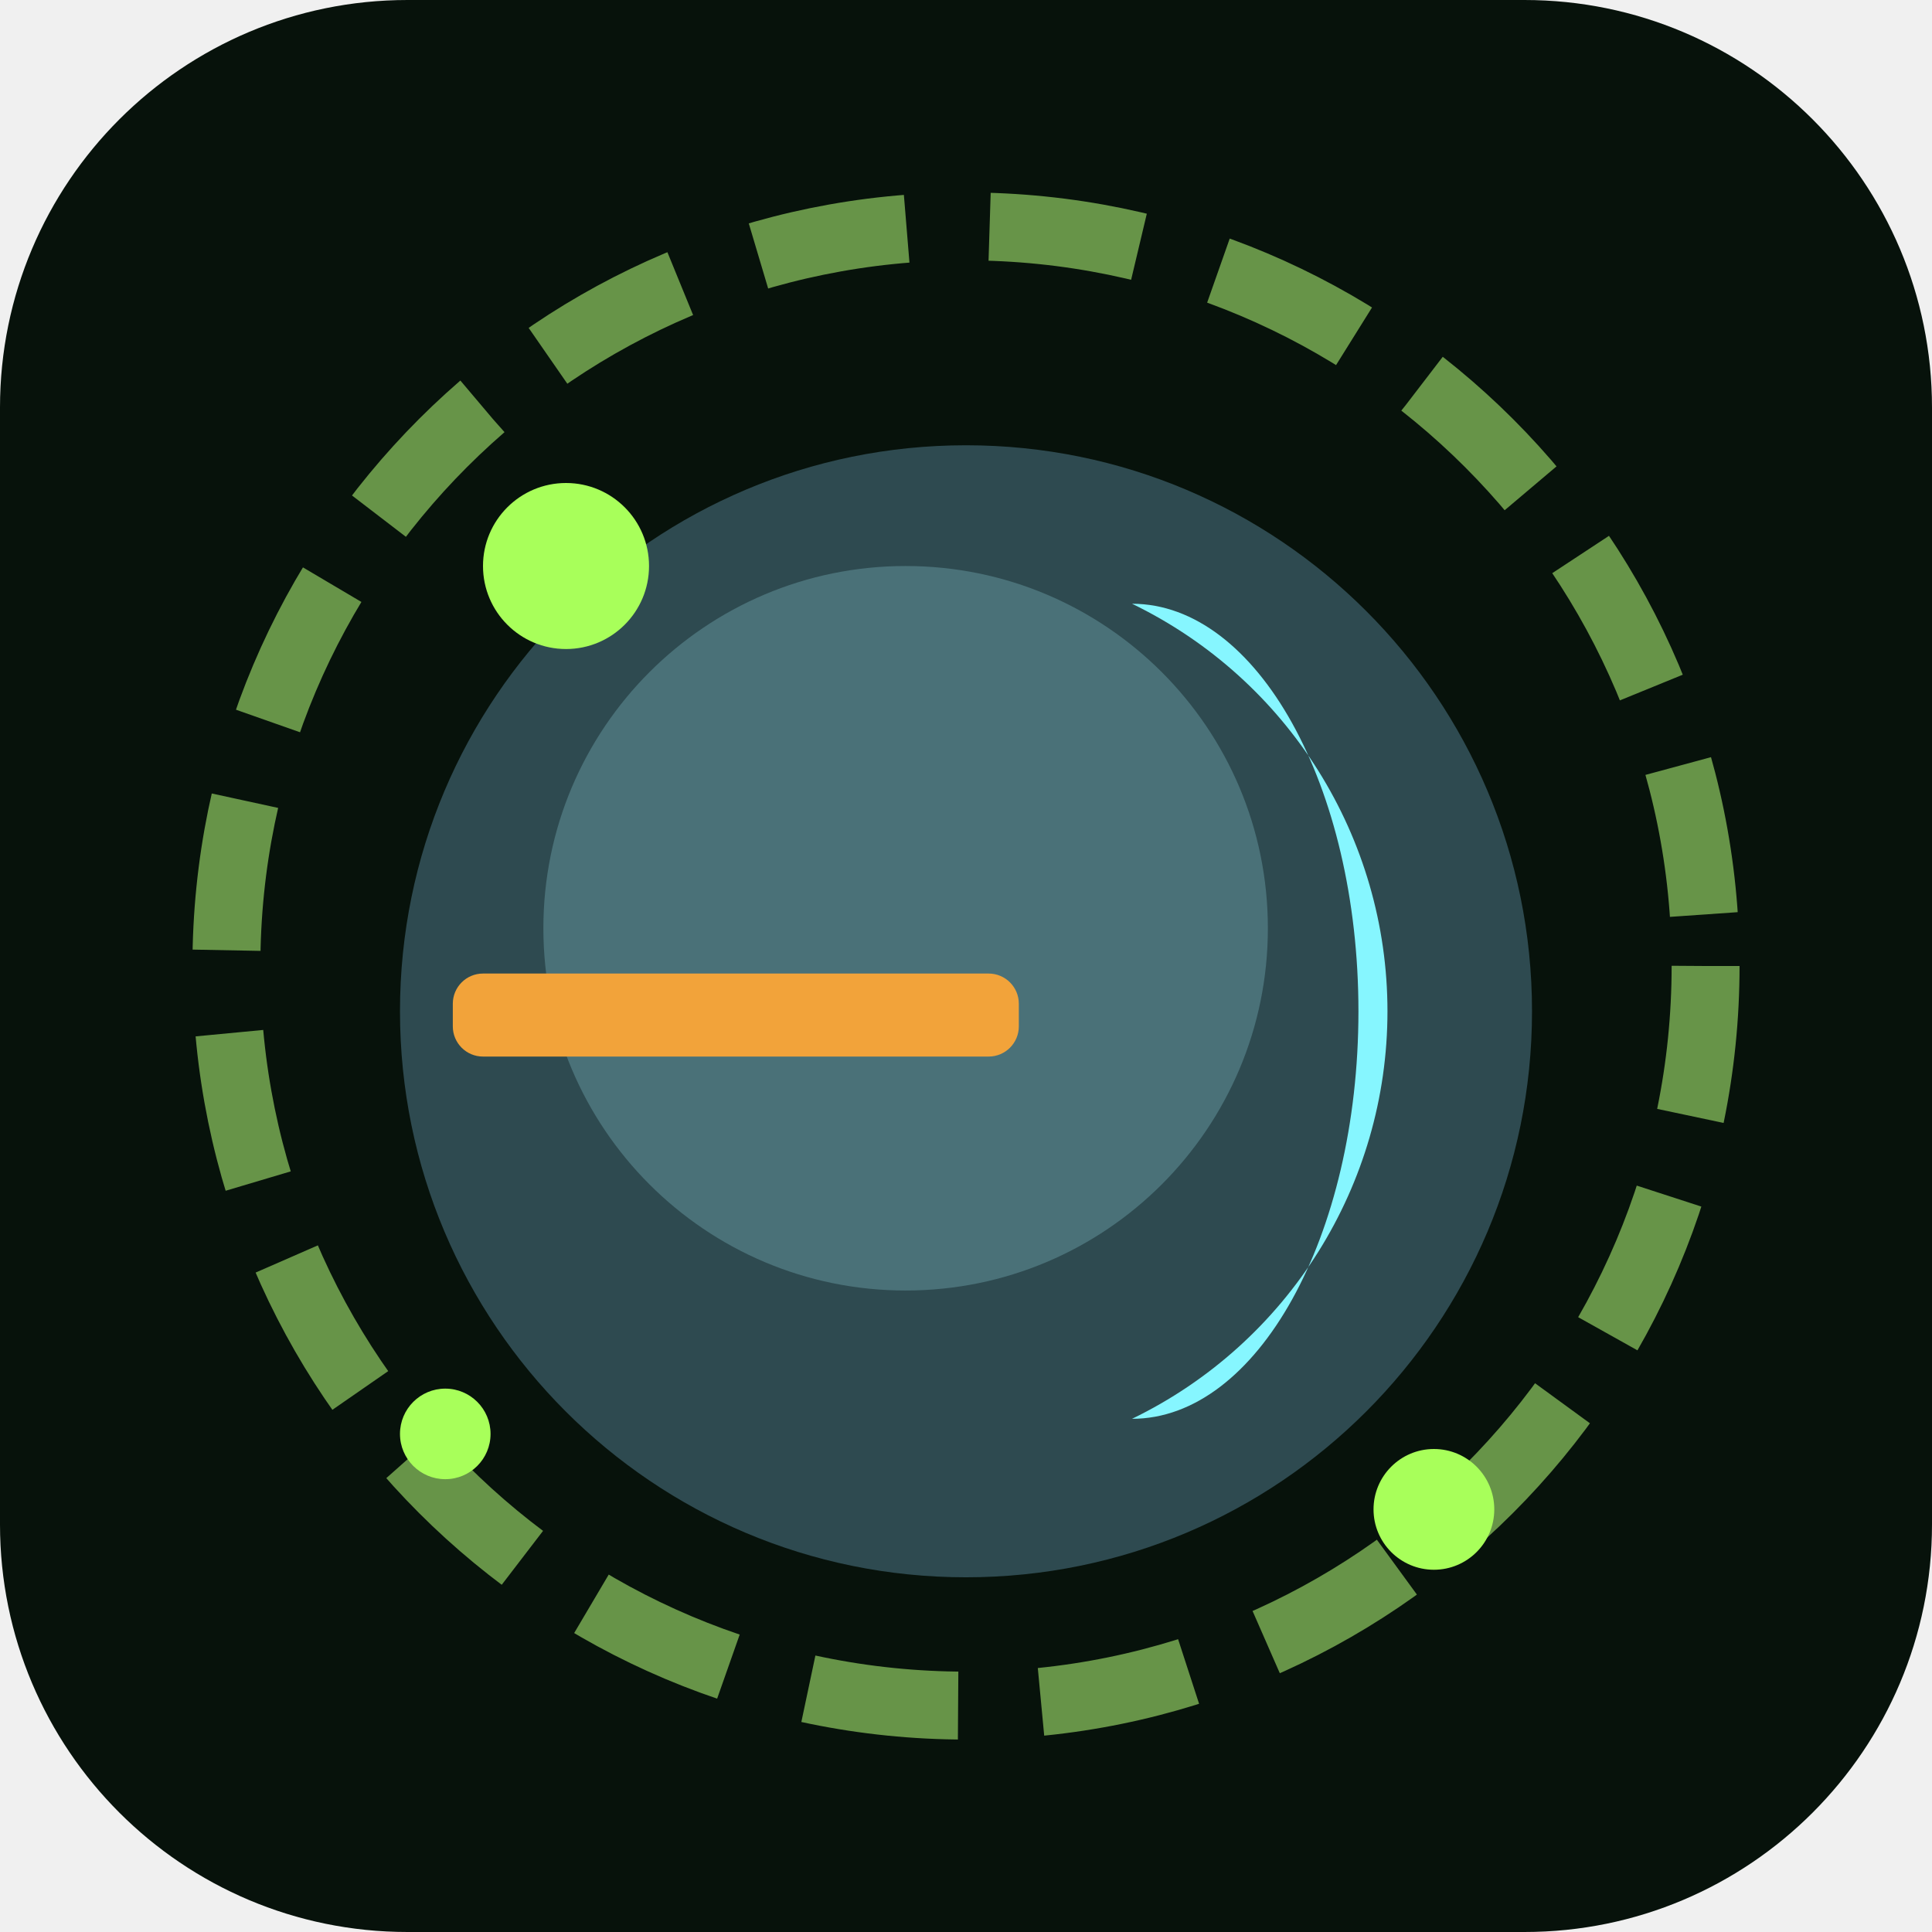
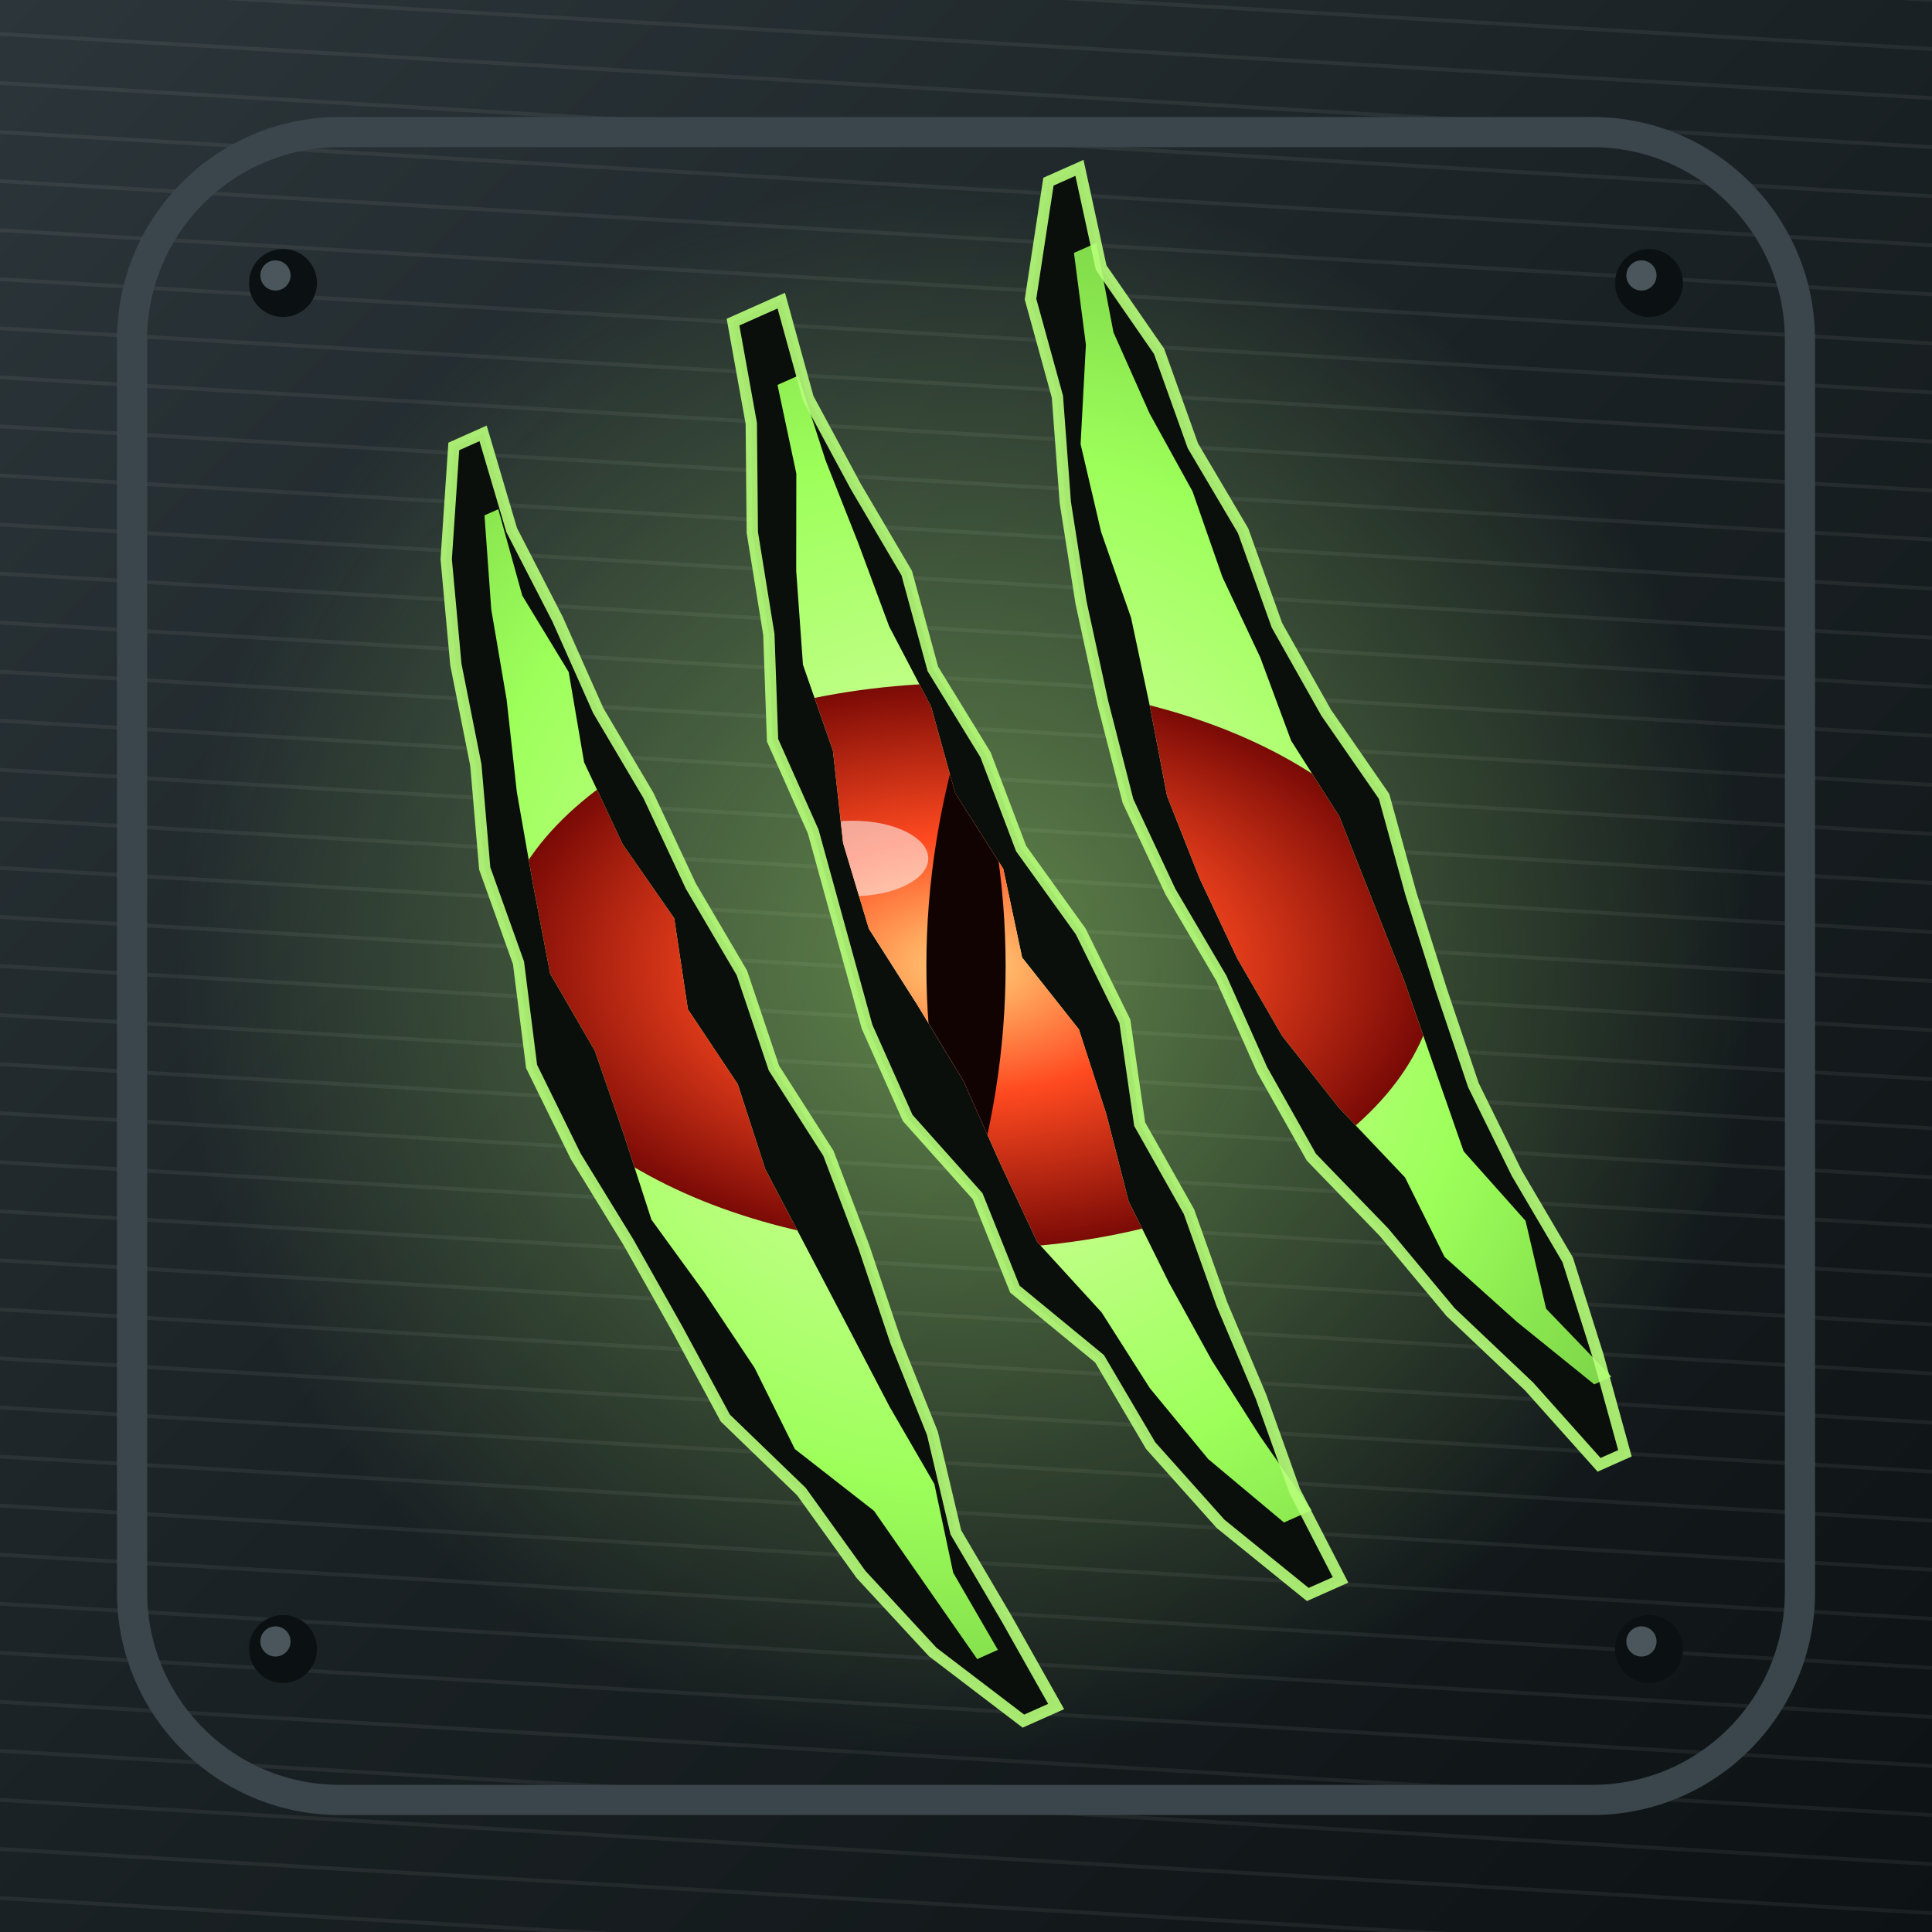
- <svg xmlns="http://www.w3.org/2000/svg" viewBox="0 0 512 512">
-   <rect width="512" height="512" rx="108" fill="#07120b" />
-   <circle cx="256" cy="256" r="196" fill="none" stroke="#b7ff7a" stroke-width="18" stroke-dasharray="40 22" opacity=".55" />
-   <circle cx="256" cy="268" r="150" fill="#2e4a50" />
-   <circle cx="240" cy="246" r="96" fill="#4a7178" />
-   <path d="M300 160 A120 120 0 0 1 300 376 A60 108 0 0 0 300 160Z" fill="#86f6ff" />
-   <rect x="120" y="258" width="150" height="22" rx="8" fill="#f2a33a" />
-   <circle cx="150" cy="150" r="22" fill="#a8ff5a" />
-   <circle cx="380" cy="400" r="16" fill="#a8ff5a" />
-   <circle cx="118" cy="380" r="12" fill="#a8ff5a" />
+ <svg xmlns="http://www.w3.org/2000/svg" viewBox="0 0 1024 1024">
+   <defs>
+     <linearGradient id="steel" x1="0" y1="0" x2="1" y2="1">
+       <stop offset="0" stop-color="#2c363a" />
+       <stop offset=".5" stop-color="#1a2124" />
+       <stop offset="1" stop-color="#0d1214" />
+     </linearGradient>
+     <radialGradient id="tox2" cx="50%" cy="50%" r="55%">
+       <stop offset="0" stop-color="#e8ffb8" />
+       <stop offset=".35" stop-color="#9dff5a" />
+       <stop offset="1" stop-color="#1f5a14" />
+     </radialGradient>
+     <radialGradient id="iris" cx="50%" cy="50%" r="50%">
+       <stop offset="0" stop-color="#ffd27a" />
+       <stop offset=".45" stop-color="#ff4a20" />
+       <stop offset="1" stop-color="#7a0a06" />
+     </radialGradient>
+     <radialGradient id="halo" cx="50%" cy="50%" r="50%">
+       <stop offset="0" stop-color="#b7ff7a" stop-opacity=".45" />
+       <stop offset="1" stop-color="#b7ff7a" stop-opacity="0" />
+     </radialGradient>
+     <clipPath id="tc">
+       <path d="M376 190 L359 237 L347 284 L332 331 L320 379 L309 426 L314 473 L310 520 L305 567 L315 614 L323 661 L325 709 L350 756 L359 803 L368 850 L380 850 L375 803 L385 756 L380 709 L377 661 L374 614 L371 567 L376 520 L368 473 L381 426 L372 379 L371 331 L383 284 L377 237 L384 190 Z" />
+       <path d="M546 190 L536 237 L515 284 L498 331 L494 379 L479 426 L473 473 L480 520 L486 567 L486 614 L487 661 L503 709 L510 756 L523 803 L546 850 L562 850 L553 803 L546 756 L542 709 L540 661 L548 614 L553 567 L541 520 L551 473 L544 426 L551 379 L548 331 L551 284 L553 237 L558 190 Z" />
+       <path d="M718 190 L704 237 L680 284 L671 331 L667 379 L657 426 L646 473 L644 520 L645 567 L650 614 L662 661 L679 709 L681 756 L702 803 L726 850 L736 850 L719 803 L728 756 L713 709 L717 661 L721 614 L723 567 L725 520 L718 473 L721 426 L720 379 L724 331 L720 284 L720 237 L731 190 Z" />
+     </clipPath>
+   </defs>
+   <rect width="1024" height="1024" fill="url(#steel)" />
+   <g opacity=".06" stroke="#fff" stroke-width="2">
+     <line x1="0" y1="-60" x2="1024" y2="0" />
+     <line x1="0" y1="-34" x2="1024" y2="26" />
+     <line x1="0" y1="-8" x2="1024" y2="52" />
+     <line x1="0" y1="18" x2="1024" y2="78" />
+     <line x1="0" y1="44" x2="1024" y2="104" />
+     <line x1="0" y1="70" x2="1024" y2="130" />
+     <line x1="0" y1="96" x2="1024" y2="156" />
+     <line x1="0" y1="122" x2="1024" y2="182" />
+     <line x1="0" y1="148" x2="1024" y2="208" />
+     <line x1="0" y1="174" x2="1024" y2="234" />
+     <line x1="0" y1="200" x2="1024" y2="260" />
+     <line x1="0" y1="226" x2="1024" y2="286" />
+     <line x1="0" y1="252" x2="1024" y2="312" />
+     <line x1="0" y1="278" x2="1024" y2="338" />
+     <line x1="0" y1="304" x2="1024" y2="364" />
+     <line x1="0" y1="330" x2="1024" y2="390" />
+     <line x1="0" y1="356" x2="1024" y2="416" />
+     <line x1="0" y1="382" x2="1024" y2="442" />
+     <line x1="0" y1="408" x2="1024" y2="468" />
+     <line x1="0" y1="434" x2="1024" y2="494" />
+     <line x1="0" y1="460" x2="1024" y2="520" />
+     <line x1="0" y1="486" x2="1024" y2="546" />
+     <line x1="0" y1="512" x2="1024" y2="572" />
+     <line x1="0" y1="538" x2="1024" y2="598" />
+     <line x1="0" y1="564" x2="1024" y2="624" />
+     <line x1="0" y1="590" x2="1024" y2="650" />
+     <line x1="0" y1="616" x2="1024" y2="676" />
+     <line x1="0" y1="642" x2="1024" y2="702" />
+     <line x1="0" y1="668" x2="1024" y2="728" />
+     <line x1="0" y1="694" x2="1024" y2="754" />
+     <line x1="0" y1="720" x2="1024" y2="780" />
+     <line x1="0" y1="746" x2="1024" y2="806" />
+     <line x1="0" y1="772" x2="1024" y2="832" />
+     <line x1="0" y1="798" x2="1024" y2="858" />
+     <line x1="0" y1="824" x2="1024" y2="884" />
+     <line x1="0" y1="850" x2="1024" y2="910" />
+     <line x1="0" y1="876" x2="1024" y2="936" />
+     <line x1="0" y1="902" x2="1024" y2="962" />
+     <line x1="0" y1="928" x2="1024" y2="988" />
+     <line x1="0" y1="954" x2="1024" y2="1014" />
+     <line x1="0" y1="980" x2="1024" y2="1040" />
+     <line x1="0" y1="1006" x2="1024" y2="1066" />
+   </g>
+   <rect x="70" y="70" width="884" height="884" rx="110" fill="none" stroke="#3a464b" stroke-width="16" />
+   <circle cx="150" cy="150" r="18" fill="#0b1012" />
+   <circle cx="146" cy="146" r="8" fill="#4a565b" />
+   <circle cx="874" cy="150" r="18" fill="#0b1012" />
+   <circle cx="870" cy="146" r="8" fill="#4a565b" />
+   <circle cx="150" cy="874" r="18" fill="#0b1012" />
+   <circle cx="146" cy="870" r="8" fill="#4a565b" />
+   <circle cx="874" cy="874" r="18" fill="#0b1012" />
+   <circle cx="870" cy="870" r="8" fill="#4a565b" />
+   <g transform="translate(512 512) scale(1.0) translate(-512 -512)">
+     <circle cx="512" cy="512" r="420" fill="url(#halo)" />
+     <g transform="rotate(-24 512 512)">
+       <path d="M376 150 L348 203 L330 256 L318 309 L300 361 L296 414 L280 467 L282 520 L289 573 L294 626 L298 679 L319 731 L330 784 L348 837 L377 890 L396 890 L391 837 L385 784 L395 731 L397 679 L402 626 L405 573 L397 520 L402 467 L396 414 L395 361 L389 309 L389 256 L386 203 L393 150 Z" fill="#0b0f0c" />
+       <path d="M538 150 L525 203 L502 256 L488 309 L467 361 L467 414 L459 467 L451 520 L451 573 L468 626 L466 679 L492 731 L498 784 L515 837 L542 890 L561 890 L558 837 L562 784 L563 731 L567 679 L562 626 L577 573 L575 520 L564 467 L567 414 L560 361 L568 309 L562 256 L558 203 L566 150 Z" fill="#0b0f0c" />
+       <path d="M721 150 L687 203 L679 256 L660 309 L646 361 L635 414 L626 467 L627 520 L633 573 L633 626 L638 679 L657 731 L672 784 L694 837 L711 890 L726 890 L734 837 L740 784 L734 731 L732 679 L737 626 L743 573 L751 520 L741 467 L736 414 L740 361 L734 309 L738 256 L728 203 L739 150 Z" fill="#0b0f0c" />
+     </g>
+     <g transform="rotate(-24 512 512)" clip-path="url(#tc)">
+       <rect x="-200" y="-200" width="1424" height="1424" fill="url(#tox2)" />
+       <g transform="rotate(24 512 512)">
+         <ellipse cx="512" cy="512" rx="250" ry="150" fill="url(#iris)" />
+         <path d="M512 380 Q470 512 512 644 Q554 512 512 380 Z" fill="#120303" />
+         <ellipse cx="452" cy="455" rx="40" ry="20" fill="#fff" opacity=".55" />
+       </g>
+     </g>
+     <g transform="rotate(-24 512 512)">
+       <path d="M376 150 L348 203 L330 256 L318 309 L300 361 L296 414 L280 467 L282 520 L289 573 L294 626 L298 679 L319 731 L330 784 L348 837 L377 890 L396 890 L391 837 L385 784 L395 731 L397 679 L402 626 L405 573 L397 520 L402 467 L396 414 L395 361 L389 309 L389 256 L386 203 L393 150 Z" fill="none" stroke="#b7ff7a" stroke-width="6" opacity=".9" />
+       <path d="M538 150 L525 203 L502 256 L488 309 L467 361 L467 414 L459 467 L451 520 L451 573 L468 626 L466 679 L492 731 L498 784 L515 837 L542 890 L561 890 L558 837 L562 784 L563 731 L567 679 L562 626 L577 573 L575 520 L564 467 L567 414 L560 361 L568 309 L562 256 L558 203 L566 150 Z" fill="none" stroke="#b7ff7a" stroke-width="6" opacity=".9" />
+       <path d="M721 150 L687 203 L679 256 L660 309 L646 361 L635 414 L626 467 L627 520 L633 573 L633 626 L638 679 L657 731 L672 784 L694 837 L711 890 L726 890 L734 837 L740 784 L734 731 L732 679 L737 626 L743 573 L751 520 L741 467 L736 414 L740 361 L734 309 L738 256 L728 203 L739 150 Z" fill="none" stroke="#b7ff7a" stroke-width="6" opacity=".9" />
+     </g>
+   </g>
</svg>
